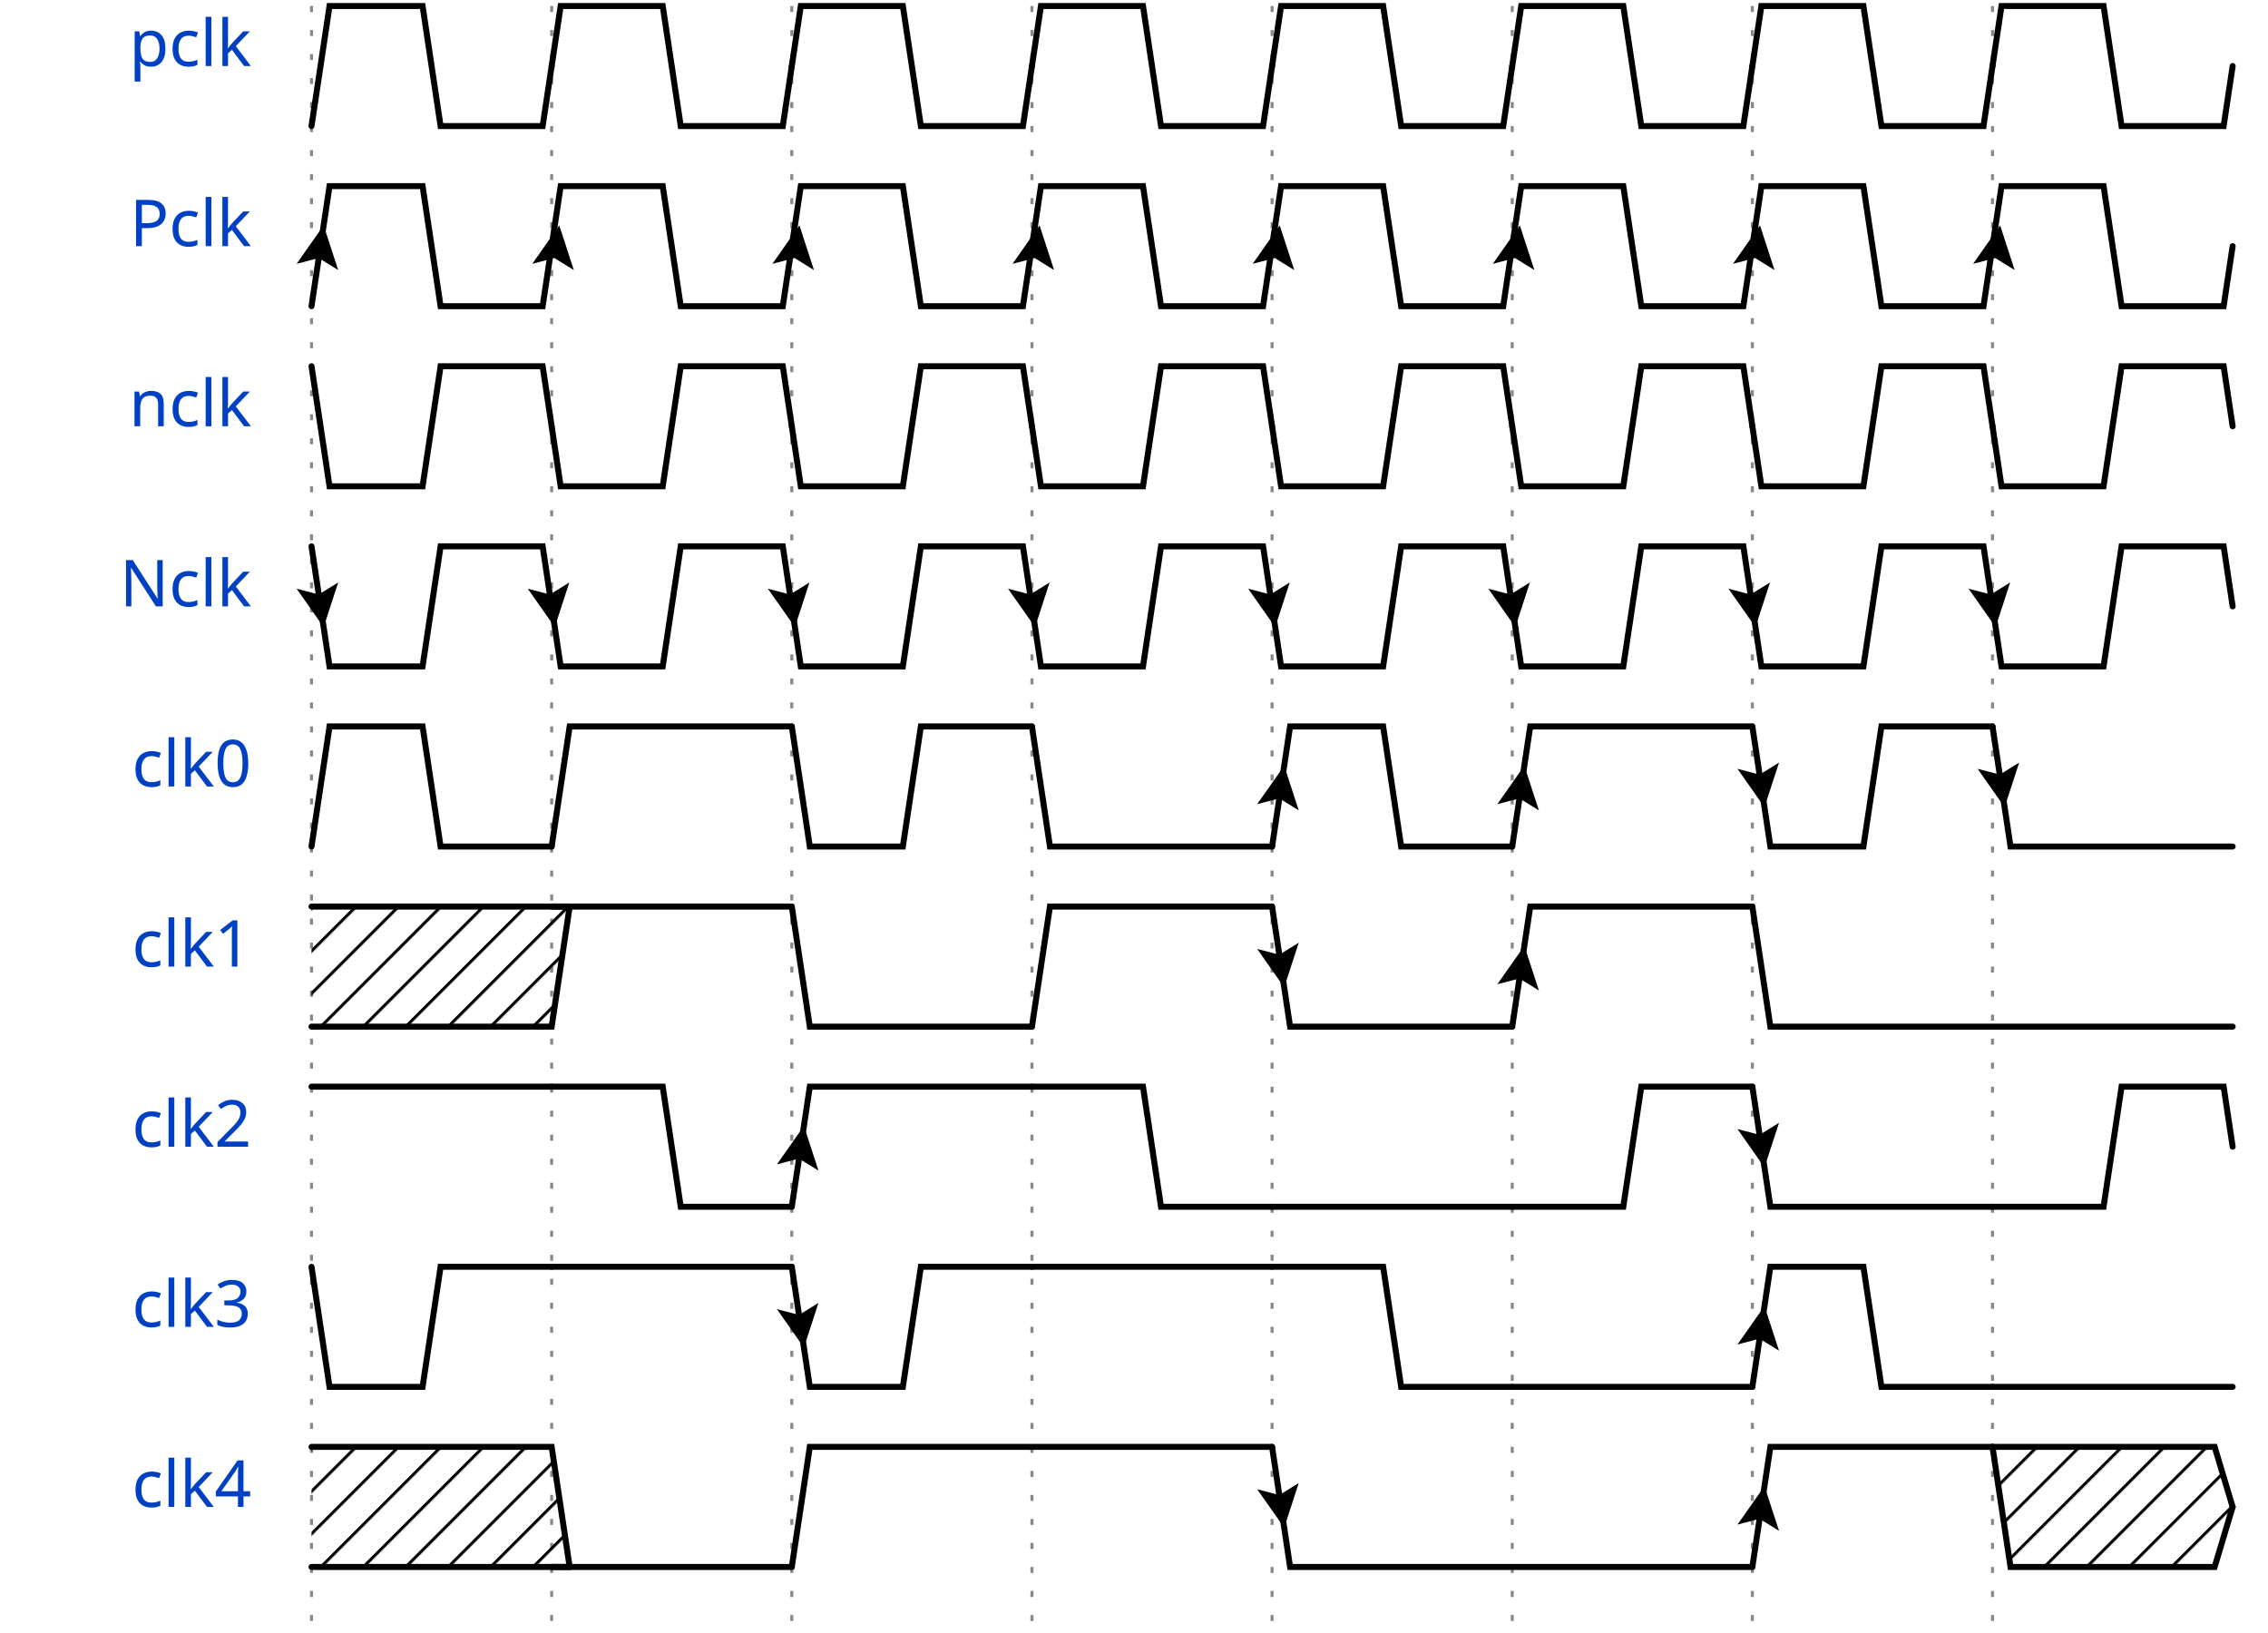
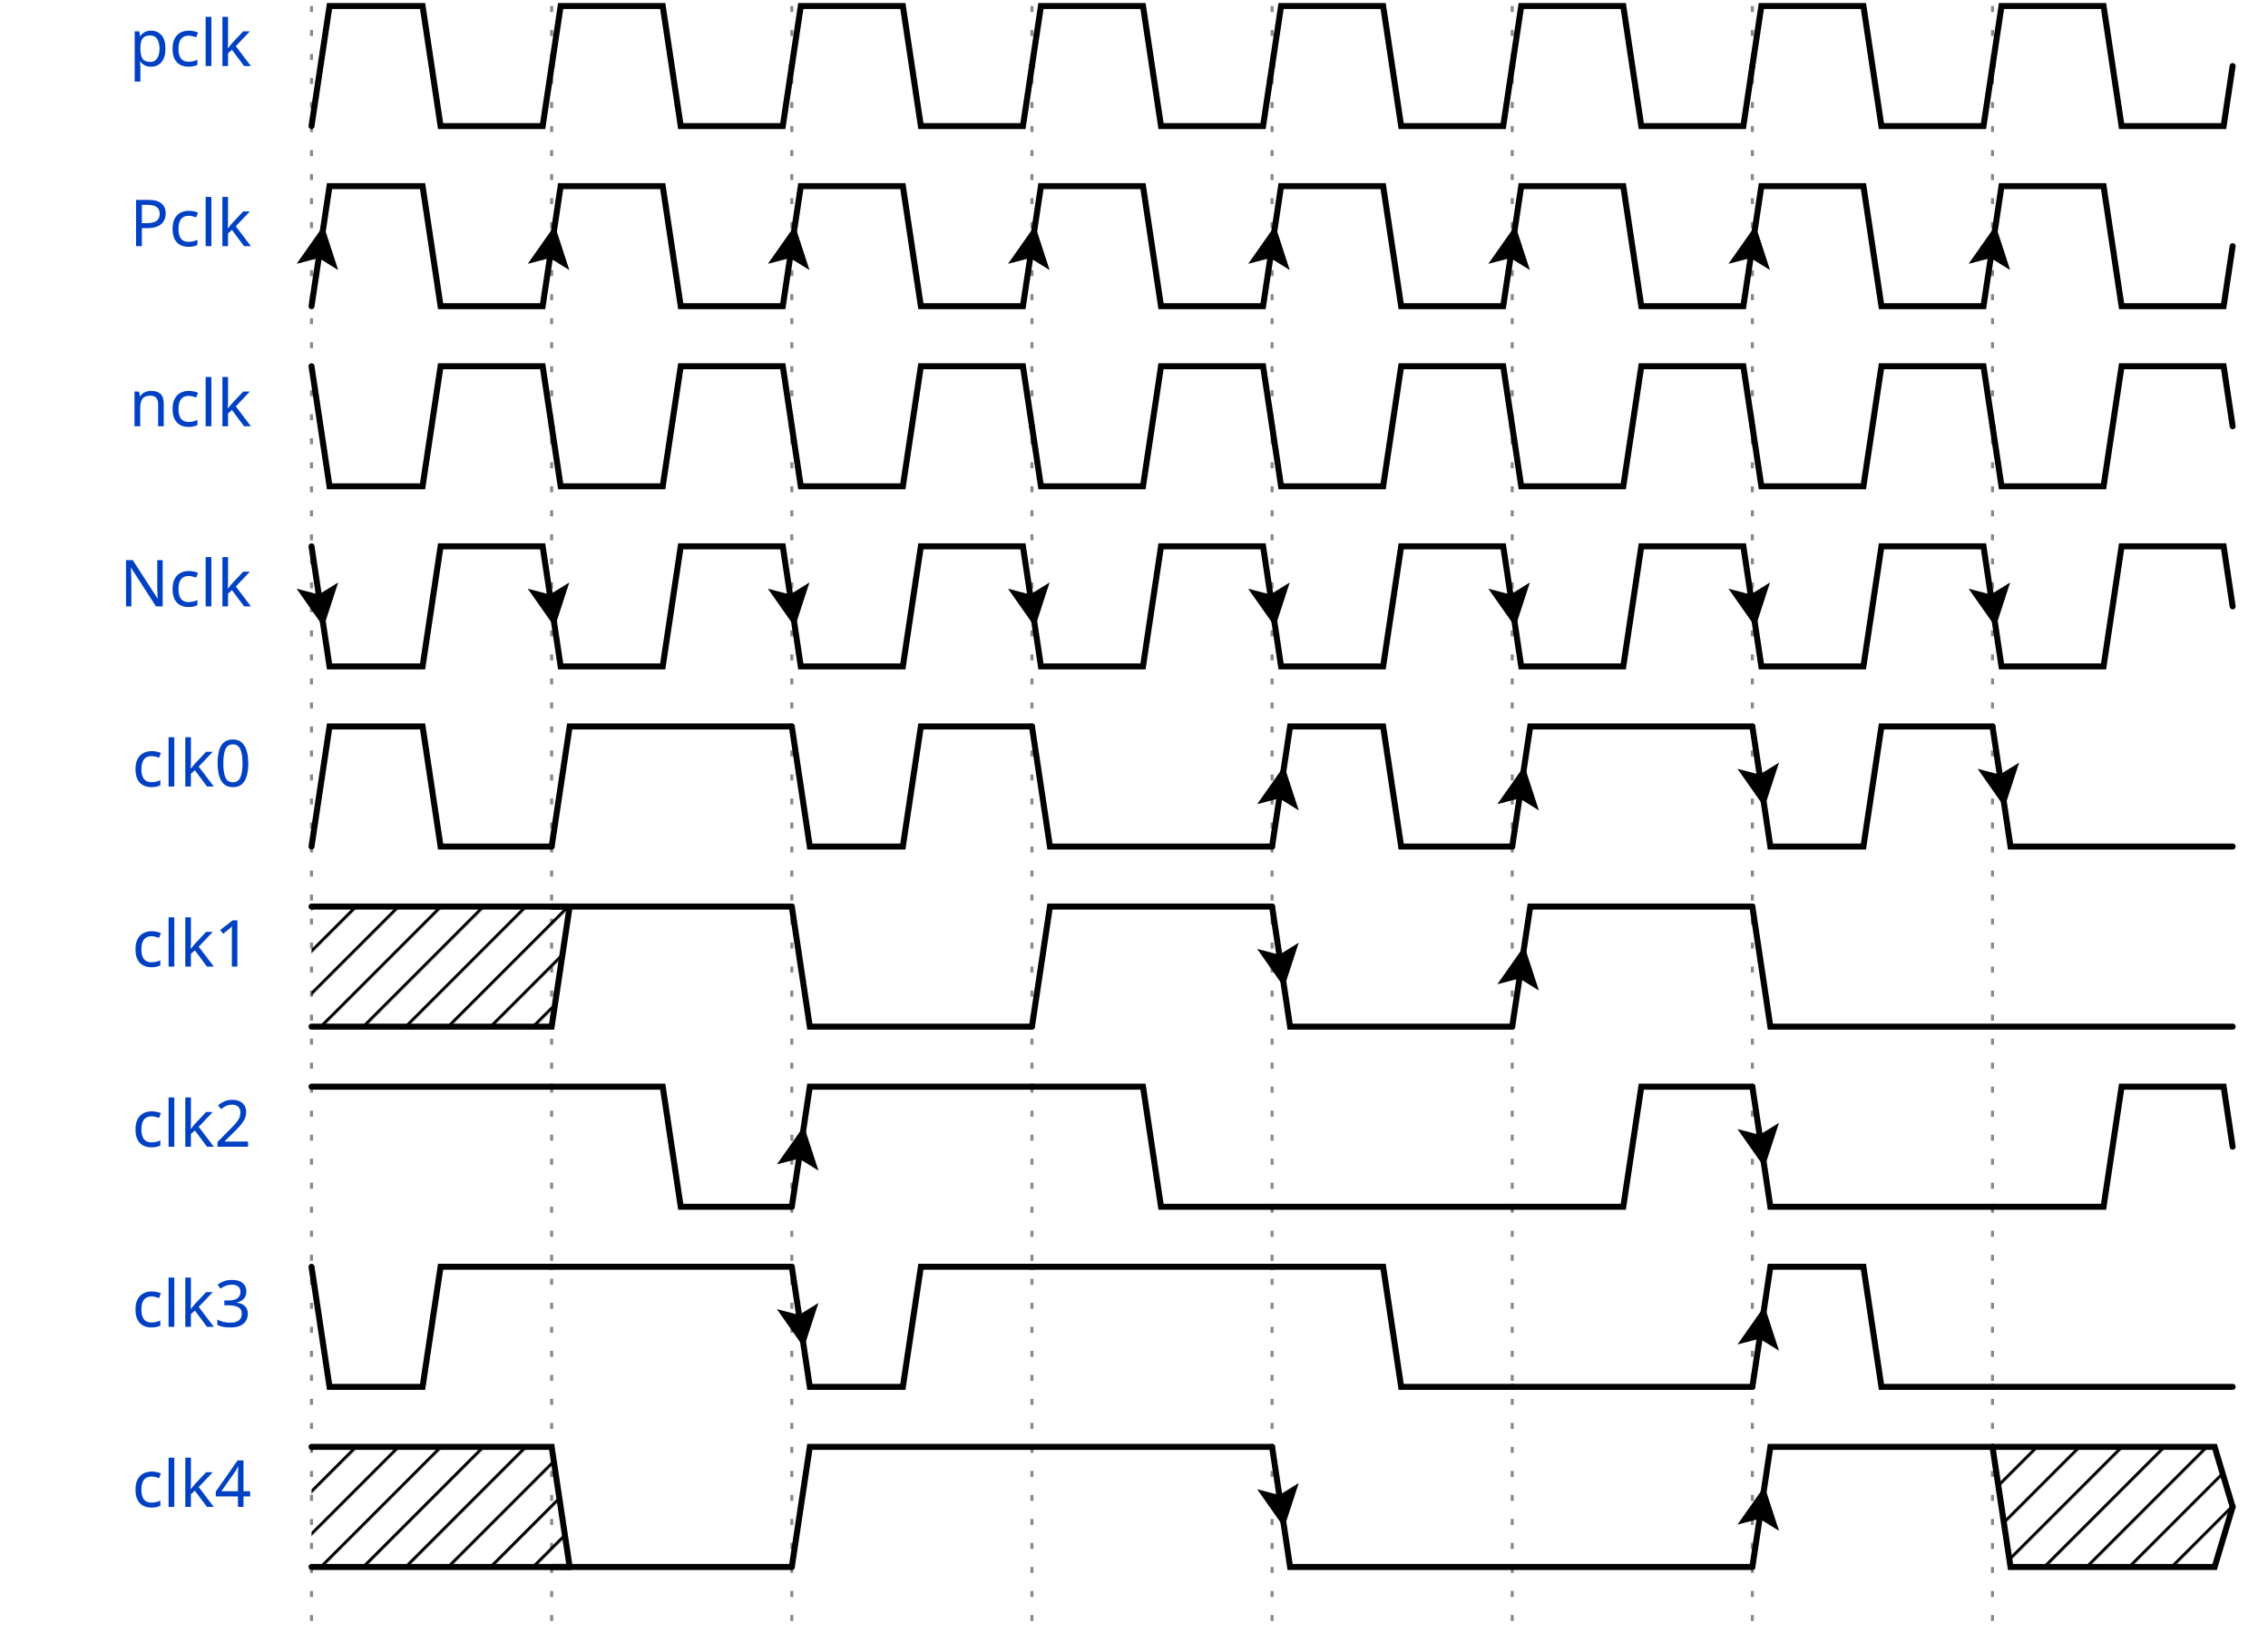
- <svg xmlns="http://www.w3.org/2000/svg" width="375" height="270.0" viewBox="-1 -1 376 272.0" overflow="hidden">
+ <svg xmlns="http://www.w3.org/2000/svg" width="375" height="270.0" viewBox="-1 -1 376 272.0">
  <style>
.title {fill: rgba(0, 65, 196, 255);font-weight: 500;font-size: 0.900em;font-family: fira mono;text-align: right;}
.text {fill: rgba(0, 0, 0, 255);font-size: 0.900em;font-style: normal;font-variant: normal;font-weight: 500;font-stretch: normal;text-align: center;font-family: fira mono;}
.attr {fill: rgba(0, 0, 0, 255);font-size: 9.000px;font-style: normal;font-variant: normal;font-weight: 200;font-stretch: normal;text-align: center;font-family: fira mono;}
.path {fill: none;stroke: rgba(0, 0, 0, 255);stroke-width: 1;stroke-linecap: round;stroke-linejoin: miter;stroke-miterlimit: 4;stroke-dasharray: none;}
.stripe {fill: none;stroke: rgba(0, 0, 0, 255);stroke-width: 0.5;stroke-linecap: round;stroke-linejoin: miter;stroke-miterlimit: 4;stroke-dasharray: none;}
.data {fill: rgba(0, 0, 0, 255);font-size: 0.500em;font-style: normal;font-variant: normal;font-weight: 500;font-stretch: normal;text-align: center;font-family: fira mono;text-anchor: middle;dominant-baseline: middle;alignment-baseline: central;}
.arrow {fill: rgba(0, 0, 0, 255);stroke: none;}
.hide {fill: rgba(255, 255, 255, 255);stroke: rgba(255, 255, 255, 255);stroke-width: 2;}
.hash {fill: url(#diagonalHatch);}
.s2-polygon {fill: rgba(0, 0, 0, 0);stroke: none;}
.s3-polygon {fill: rgba(255, 255, 176, 255);stroke: none;}
.s4-polygon {fill: rgba(255, 224, 185, 255);stroke: none;}
.s5-polygon {fill: rgba(185, 224, 255, 255);stroke: none;}
.tick {stroke: rgba(136, 136, 136, 255);stroke-width: 0.5;stroke-dasharray: 1, 3;}
.edge {fill: none;stroke: rgba(0, 0, 255, 255);stroke-width: 1;}
.edge-arrow {fill: rgba(0, 0, 255, 255);stroke: none;overflow: visible;}
.edge-text {font-family: fira mono;font-size: 0.625em;fill: rgba(0, 0, 0, 255);filter: #solid;transform: translate(0, 2.5px);}
.edge-background {fill: rgba(255, 255, 255, 255);stroke: rgba(255, 255, 255, 255);stroke-width: 2;}
.border {stroke-width: 1.25;stroke: rgba(0, 0, 0, 255);}
.h1 {fill: rgba(0, 0, 0, 255);font-size: 18.310px;font-weight: bold;font-family: fira mono;text-align: left;}
.h2 {fill: rgba(0, 0, 0, 255);font-size: 14.650px;font-weight: bold;font-family: fira mono;text-align: left;}
.h3 {fill: rgba(0, 0, 0, 255);font-size: 11.720px;font-weight: bold;font-family: fira mono;text-align: left;}
.h4 {fill: rgba(0, 0, 0, 255);font-size: 9.380px;font-weight: bold;font-family: fira mono;text-align: left;}
.h5 {fill: rgba(0, 0, 0, 255);font-size: 7.500px;font-weight: bold;font-family: fira mono;text-align: left;}
.h6 {fill: rgba(0, 0, 0, 255);font-size: 6.000px;font-weight: bold;font-family: fira mono;text-align: left;}</style>
  <defs>
    <pattern id="diagonalHatch" width="5" height="5" patternTransform="rotate(45 0 0)" patternUnits="userSpaceOnUse">
      <line x1="0" y1="0" x2="0" y2="5" style="stroke:black; stroke-width:1" />
    </pattern>
    <marker id="arrow" viewBox="0 0 10 10" refX="10" refY="5" markerWidth="7" markerHeight="7" markerUnits="userSpaceOnUse" orient="auto-start-reverse" style="fill:#00F;">
      <path d="M 0 0 L 10 5 L 0 10 z" />
    </marker>
    <filter x="0" y="0" width="1" height="1" id="solid">
      <feFlood flood-color="white" />
      <feComposite in="SourceGraphic" />
    </filter>
  </defs>
  <g id="a">
    <g id="ticks_4" transform="translate(50, 0)">
      <path d="M0,0 L0,270.0" class="tick" style="fill: none;" />
      <path d="M40,0 L40,270.0" class="tick" style="fill: none;" />
      <path d="M80,0 L80,270.0" class="tick" style="fill: none;" />
      <path d="M120,0 L120,270.0" class="tick" style="fill: none;" />
      <path d="M160,0 L160,270.0" class="tick" style="fill: none;" />
      <path d="M200,0 L200,270.0" class="tick" style="fill: none;" />
      <path d="M240,0 L240,270.0" class="tick" style="fill: none;" />
      <path d="M280,0 L280,270.0" class="tick" style="fill: none;" />
    </g>
    <g id="pclk" transform="translate(50, 0)">
-       <text x="-10" y="10.0" text-anchor="end" xml:space="preserve" class="title" style="fill: rgba(0, 65, 196, 255);font-weight: 500;font-size: 0.900em;font-family: fira mono;text-align: right;color: rgba(0, 65, 196, 255);">pclk</text>
+       <text x="-10" y="10.0" text-anchor="end" xml:space="preserve" class="title" style="stroke: none;">pclk</text>
      <g data-symbol="BRICKS.pclk" transform="translate(0, 0)" class="s2">
        <path d="M0,20 L3.0,0 L18.5,0 L21.5,20 L38.5,20 L40,10.0" class="path" style="fill: none;" />
      </g>
      <g data-symbol="BRICKS.pclk" transform="translate(40, 0)" class="s2">
        <path d="M0,10.0 L1.5,0 L18.5,0 L21.5,20 L38.5,20 L40,10.0" class="path" style="fill: none;" />
      </g>
      <g data-symbol="BRICKS.pclk" transform="translate(80, 0)" class="s2">
        <path d="M0,10.0 L1.5,0 L18.5,0 L21.5,20 L38.5,20 L40,10.0" class="path" style="fill: none;" />
      </g>
      <g data-symbol="BRICKS.pclk" transform="translate(120, 0)" class="s2">
        <path d="M0,10.0 L1.5,0 L18.5,0 L21.5,20 L38.5,20 L40,10.0" class="path" style="fill: none;" />
      </g>
      <g data-symbol="BRICKS.pclk" transform="translate(160, 0)" class="s2">
        <path d="M0,10.0 L1.5,0 L18.5,0 L21.5,20 L38.5,20 L40,10.0" class="path" style="fill: none;" />
      </g>
      <g data-symbol="BRICKS.pclk" transform="translate(200, 0)" class="s2">
        <path d="M0,10.0 L1.5,0 L18.5,0 L21.5,20 L38.5,20 L40,10.0" class="path" style="fill: none;" />
      </g>
      <g data-symbol="BRICKS.pclk" transform="translate(240, 0)" class="s2">
        <path d="M0,10.0 L1.5,0 L18.5,0 L21.5,20 L38.5,20 L40,10.0" class="path" style="fill: none;" />
      </g>
      <g data-symbol="BRICKS.pclk" transform="translate(280, 0)" class="s2">
        <path d="M0,10.0 L1.5,0 L18.5,0 L21.5,20 L38.5,20 L40,10.0" class="path" style="fill: none;" />
      </g>
    </g>
    <g id="Pclk" transform="translate(50, 30.0)">
-       <text x="-10" y="10.0" text-anchor="end" xml:space="preserve" class="title" style="fill: rgba(0, 65, 196, 255);font-weight: 500;font-size: 0.900em;font-family: fira mono;text-align: right;color: rgba(0, 65, 196, 255);">Pclk</text>
+       <text x="-10" y="10.0" text-anchor="end" xml:space="preserve" class="title" style="stroke: none;">Pclk</text>
      <g data-symbol="BRICKS.Pclk" transform="translate(0, 0)" class="s2">
        <path d="M0,20 L3.0,0 L18.5,0 L21.5,20 L38.5,20 L40,10.0" class="path" style="fill: none;" />
-         <path d="M-3.5 -3.5 L0 3.5 L3.5 -3.5 L0 -2 L-3.5 -3.5" transform="translate(1.5, 10.0) rotate(-171.4692, 0, 0)" class="arrow" />
+         <path d="M-3.5 -3.5 L0 3.5 L3.5 -3.5 L0 -2 L-3.5 -3.5" transform="translate(1.5, 10.0) rotate(-171.4692, 0, 0)" class="arrow" style="" />
      </g>
      <g data-symbol="BRICKS.Pclk" transform="translate(40, 0)" class="s2">
        <path d="M0,10.0 L1.5,0 L18.5,0 L21.5,20 L38.5,20 L40,10.0" class="path" style="fill: none;" />
-         <path d="M-3.5 -3.5 L0 3.5 L3.5 -3.5 L0 -2 L-3.5 -3.5" transform="translate(0.75, 10.0) rotate(-171.4692, 0, 0)" class="arrow" />
+         <path d="M-3.5 -3.5 L0 3.5 L3.5 -3.5 L0 -2 L-3.5 -3.5" transform="translate(0.0, 10.0) rotate(-171.4692, 0, 0)" class="arrow" style="" />
      </g>
      <g data-symbol="BRICKS.Pclk" transform="translate(80, 0)" class="s2">
        <path d="M0,10.0 L1.5,0 L18.5,0 L21.5,20 L38.5,20 L40,10.0" class="path" style="fill: none;" />
-         <path d="M-3.5 -3.5 L0 3.5 L3.5 -3.5 L0 -2 L-3.5 -3.5" transform="translate(0.75, 10.0) rotate(-171.4692, 0, 0)" class="arrow" />
+         <path d="M-3.5 -3.5 L0 3.5 L3.5 -3.5 L0 -2 L-3.5 -3.5" transform="translate(0.0, 10.0) rotate(-171.4692, 0, 0)" class="arrow" style="" />
      </g>
      <g data-symbol="BRICKS.Pclk" transform="translate(120, 0)" class="s2">
        <path d="M0,10.0 L1.5,0 L18.5,0 L21.5,20 L38.5,20 L40,10.0" class="path" style="fill: none;" />
-         <path d="M-3.5 -3.5 L0 3.5 L3.5 -3.5 L0 -2 L-3.5 -3.5" transform="translate(0.75, 10.0) rotate(-171.4692, 0, 0)" class="arrow" />
+         <path d="M-3.5 -3.5 L0 3.5 L3.5 -3.5 L0 -2 L-3.5 -3.5" transform="translate(0.0, 10.0) rotate(-171.4692, 0, 0)" class="arrow" style="" />
      </g>
      <g data-symbol="BRICKS.Pclk" transform="translate(160, 0)" class="s2">
        <path d="M0,10.0 L1.5,0 L18.5,0 L21.5,20 L38.5,20 L40,10.0" class="path" style="fill: none;" />
-         <path d="M-3.5 -3.5 L0 3.5 L3.5 -3.5 L0 -2 L-3.5 -3.5" transform="translate(0.75, 10.0) rotate(-171.4692, 0, 0)" class="arrow" />
+         <path d="M-3.5 -3.5 L0 3.5 L3.5 -3.5 L0 -2 L-3.5 -3.5" transform="translate(0.0, 10.0) rotate(-171.4692, 0, 0)" class="arrow" style="" />
      </g>
      <g data-symbol="BRICKS.Pclk" transform="translate(200, 0)" class="s2">
        <path d="M0,10.0 L1.5,0 L18.5,0 L21.5,20 L38.5,20 L40,10.0" class="path" style="fill: none;" />
-         <path d="M-3.5 -3.5 L0 3.5 L3.5 -3.5 L0 -2 L-3.5 -3.5" transform="translate(0.75, 10.0) rotate(-171.4692, 0, 0)" class="arrow" />
+         <path d="M-3.5 -3.5 L0 3.5 L3.5 -3.5 L0 -2 L-3.5 -3.5" transform="translate(0.0, 10.0) rotate(-171.4692, 0, 0)" class="arrow" style="" />
      </g>
      <g data-symbol="BRICKS.Pclk" transform="translate(240, 0)" class="s2">
        <path d="M0,10.0 L1.5,0 L18.5,0 L21.5,20 L38.5,20 L40,10.0" class="path" style="fill: none;" />
-         <path d="M-3.5 -3.5 L0 3.5 L3.5 -3.5 L0 -2 L-3.5 -3.5" transform="translate(0.75, 10.0) rotate(-171.4692, 0, 0)" class="arrow" />
+         <path d="M-3.5 -3.5 L0 3.5 L3.5 -3.5 L0 -2 L-3.5 -3.5" transform="translate(0.0, 10.0) rotate(-171.4692, 0, 0)" class="arrow" style="" />
      </g>
      <g data-symbol="BRICKS.Pclk" transform="translate(280, 0)" class="s2">
        <path d="M0,10.0 L1.5,0 L18.5,0 L21.5,20 L38.5,20 L40,10.0" class="path" style="fill: none;" />
-         <path d="M-3.5 -3.5 L0 3.5 L3.5 -3.5 L0 -2 L-3.5 -3.5" transform="translate(0.75, 10.0) rotate(-171.4692, 0, 0)" class="arrow" />
+         <path d="M-3.5 -3.5 L0 3.5 L3.5 -3.5 L0 -2 L-3.5 -3.5" transform="translate(0.0, 10.0) rotate(-171.4692, 0, 0)" class="arrow" style="" />
      </g>
    </g>
    <g id="nclk" transform="translate(50, 60.0)">
-       <text x="-10" y="10.0" text-anchor="end" xml:space="preserve" class="title" style="fill: rgba(0, 65, 196, 255);font-weight: 500;font-size: 0.900em;font-family: fira mono;text-align: right;color: rgba(0, 65, 196, 255);">nclk</text>
+       <text x="-10" y="10.0" text-anchor="end" xml:space="preserve" class="title" style="stroke: none;">nclk</text>
      <g data-symbol="BRICKS.nclk" transform="translate(0, 0)" class="s2">
        <path d="M0,0 L3.0,20 L18.5,20 L21.5,0 L38.5,0 L40,10.0" class="path" style="fill: none;" />
      </g>
      <g data-symbol="BRICKS.nclk" transform="translate(40, 0)" class="s2">
        <path d="M0,10.0 L1.5,20 L18.5,20 L21.5,0 L38.5,0 L40,10.0" class="path" style="fill: none;" />
      </g>
      <g data-symbol="BRICKS.nclk" transform="translate(80, 0)" class="s2">
        <path d="M0,10.0 L1.5,20 L18.5,20 L21.5,0 L38.5,0 L40,10.0" class="path" style="fill: none;" />
      </g>
      <g data-symbol="BRICKS.nclk" transform="translate(120, 0)" class="s2">
        <path d="M0,10.0 L1.5,20 L18.5,20 L21.5,0 L38.5,0 L40,10.0" class="path" style="fill: none;" />
      </g>
      <g data-symbol="BRICKS.nclk" transform="translate(160, 0)" class="s2">
        <path d="M0,10.0 L1.5,20 L18.5,20 L21.5,0 L38.5,0 L40,10.0" class="path" style="fill: none;" />
      </g>
      <g data-symbol="BRICKS.nclk" transform="translate(200, 0)" class="s2">
        <path d="M0,10.0 L1.5,20 L18.5,20 L21.5,0 L38.5,0 L40,10.0" class="path" style="fill: none;" />
      </g>
      <g data-symbol="BRICKS.nclk" transform="translate(240, 0)" class="s2">
        <path d="M0,10.0 L1.5,20 L18.5,20 L21.5,0 L38.5,0 L40,10.0" class="path" style="fill: none;" />
      </g>
      <g data-symbol="BRICKS.nclk" transform="translate(280, 0)" class="s2">
        <path d="M0,10.0 L1.5,20 L18.5,20 L21.5,0 L38.5,0 L40,10.0" class="path" style="fill: none;" />
      </g>
    </g>
    <g id="Nclk" transform="translate(50, 90.0)">
-       <text x="-10" y="10.0" text-anchor="end" xml:space="preserve" class="title" style="fill: rgba(0, 65, 196, 255);font-weight: 500;font-size: 0.900em;font-family: fira mono;text-align: right;color: rgba(0, 65, 196, 255);">Nclk</text>
+       <text x="-10" y="10.0" text-anchor="end" xml:space="preserve" class="title" style="stroke: none;">Nclk</text>
      <g data-symbol="BRICKS.Nclk" transform="translate(0, 0)" class="s2">
        <path d="M0,0 L3.0,20 L18.5,20 L21.5,0 L38.5,0 L40,10.0" class="path" style="fill: none;" />
-         <path d="M-3.5 -3.5 L0 3.5 L3.5 -3.5 L0 -2 L-3.5 -3.5" transform="translate(1.5, 10.0) rotate(-8.530766, 0, 0)" class="arrow" />
+         <path d="M-3.5 -3.5 L0 3.5 L3.5 -3.5 L0 -2 L-3.5 -3.5" transform="translate(1.5, 10.0) rotate(-8.530766, 0, 0)" class="arrow" style="" />
      </g>
      <g data-symbol="BRICKS.Nclk" transform="translate(40, 0)" class="s2">
        <path d="M0,10.0 L1.5,20 L18.5,20 L21.5,0 L38.5,0 L40,10.0" class="path" style="fill: none;" />
-         <path d="M-3.5 -3.5 L0 3.5 L3.5 -3.5 L0 -2 L-3.5 -3.5" transform="translate(0.0, 10.0) rotate(-8.530766, 0, 0)" class="arrow" />
+         <path d="M-3.5 -3.5 L0 3.5 L3.5 -3.5 L0 -2 L-3.5 -3.5" transform="translate(0.0, 10.0) rotate(-8.530766, 0, 0)" class="arrow" style="" />
      </g>
      <g data-symbol="BRICKS.Nclk" transform="translate(80, 0)" class="s2">
        <path d="M0,10.0 L1.5,20 L18.5,20 L21.5,0 L38.5,0 L40,10.0" class="path" style="fill: none;" />
-         <path d="M-3.5 -3.5 L0 3.5 L3.5 -3.5 L0 -2 L-3.5 -3.5" transform="translate(0.0, 10.0) rotate(-8.530766, 0, 0)" class="arrow" />
+         <path d="M-3.5 -3.5 L0 3.5 L3.5 -3.5 L0 -2 L-3.5 -3.5" transform="translate(0.0, 10.0) rotate(-8.530766, 0, 0)" class="arrow" style="" />
      </g>
      <g data-symbol="BRICKS.Nclk" transform="translate(120, 0)" class="s2">
        <path d="M0,10.0 L1.5,20 L18.5,20 L21.5,0 L38.5,0 L40,10.0" class="path" style="fill: none;" />
-         <path d="M-3.5 -3.5 L0 3.5 L3.5 -3.5 L0 -2 L-3.5 -3.5" transform="translate(0.0, 10.0) rotate(-8.530766, 0, 0)" class="arrow" />
+         <path d="M-3.5 -3.5 L0 3.5 L3.5 -3.5 L0 -2 L-3.5 -3.5" transform="translate(0.0, 10.0) rotate(-8.530766, 0, 0)" class="arrow" style="" />
      </g>
      <g data-symbol="BRICKS.Nclk" transform="translate(160, 0)" class="s2">
        <path d="M0,10.0 L1.5,20 L18.5,20 L21.5,0 L38.5,0 L40,10.0" class="path" style="fill: none;" />
-         <path d="M-3.5 -3.5 L0 3.5 L3.5 -3.5 L0 -2 L-3.5 -3.5" transform="translate(0.0, 10.0) rotate(-8.530766, 0, 0)" class="arrow" />
+         <path d="M-3.5 -3.5 L0 3.5 L3.5 -3.5 L0 -2 L-3.5 -3.5" transform="translate(0.0, 10.0) rotate(-8.530766, 0, 0)" class="arrow" style="" />
      </g>
      <g data-symbol="BRICKS.Nclk" transform="translate(200, 0)" class="s2">
        <path d="M0,10.0 L1.5,20 L18.5,20 L21.5,0 L38.5,0 L40,10.0" class="path" style="fill: none;" />
-         <path d="M-3.5 -3.5 L0 3.5 L3.5 -3.5 L0 -2 L-3.5 -3.5" transform="translate(0.0, 10.0) rotate(-8.530766, 0, 0)" class="arrow" />
+         <path d="M-3.5 -3.5 L0 3.5 L3.5 -3.5 L0 -2 L-3.5 -3.5" transform="translate(0.0, 10.0) rotate(-8.530766, 0, 0)" class="arrow" style="" />
      </g>
      <g data-symbol="BRICKS.Nclk" transform="translate(240, 0)" class="s2">
        <path d="M0,10.0 L1.5,20 L18.5,20 L21.5,0 L38.5,0 L40,10.0" class="path" style="fill: none;" />
-         <path d="M-3.5 -3.5 L0 3.5 L3.5 -3.5 L0 -2 L-3.5 -3.5" transform="translate(0.0, 10.0) rotate(-8.530766, 0, 0)" class="arrow" />
+         <path d="M-3.5 -3.5 L0 3.5 L3.5 -3.5 L0 -2 L-3.5 -3.5" transform="translate(0.0, 10.0) rotate(-8.530766, 0, 0)" class="arrow" style="" />
      </g>
      <g data-symbol="BRICKS.Nclk" transform="translate(280, 0)" class="s2">
        <path d="M0,10.0 L1.5,20 L18.5,20 L21.5,0 L38.5,0 L40,10.0" class="path" style="fill: none;" />
-         <path d="M-3.5 -3.5 L0 3.5 L3.5 -3.5 L0 -2 L-3.5 -3.5" transform="translate(0.0, 10.0) rotate(-8.530766, 0, 0)" class="arrow" />
+         <path d="M-3.5 -3.5 L0 3.5 L3.5 -3.5 L0 -2 L-3.5 -3.5" transform="translate(0.0, 10.0) rotate(-8.530766, 0, 0)" class="arrow" style="" />
      </g>
    </g>
    <g id="clk0" transform="translate(50, 120.0)">
-       <text x="-10" y="10.0" text-anchor="end" xml:space="preserve" class="title" style="fill: rgba(0, 65, 196, 255);font-weight: 500;font-size: 0.900em;font-family: fira mono;text-align: right;color: rgba(0, 65, 196, 255);">clk0</text>
+       <text x="-10" y="10.0" text-anchor="end" xml:space="preserve" class="title" style="stroke: none;">clk0</text>
      <g data-symbol="BRICKS.pclk" transform="translate(0, 0)" class="s2">
        <path d="M0,20 L3.0,0 L18.5,0 L21.5,20 L38.5,20 L38.5,20 L40,20" class="path" style="fill: none;" />
      </g>
      <g data-symbol="BRICKS.high" transform="translate(40, 0)" class="s2">
        <path d="M0,20 L3.0,0 L40,0" class="path" style="fill: none;" />
      </g>
      <g data-symbol="BRICKS.nclk" transform="translate(80, 0)" class="s2">
        <path d="M0,0 L3.0,20 L18.5,20 L21.5,0 L38.5,0 L38.5,0 L40,0" class="path" style="fill: none;" />
      </g>
      <g data-symbol="BRICKS.low" transform="translate(120, 0)" class="s2">
        <path d="M0,0 L3.0,20 L40,20" class="path" style="fill: none;" />
      </g>
      <g data-symbol="BRICKS.Pclk" transform="translate(160, 0)" class="s2">
        <path d="M0,20 L3.0,0 L18.5,0 L21.5,20 L38.5,20 L38.5,20 L40,20" class="path" style="fill: none;" />
-         <path d="M-3.5 -3.5 L0 3.5 L3.5 -3.5 L0 -2 L-3.5 -3.5" transform="translate(1.5, 10.0) rotate(-171.4692, 0, 0)" class="arrow" />
+         <path d="M-3.5 -3.5 L0 3.5 L3.5 -3.5 L0 -2 L-3.5 -3.5" transform="translate(1.5, 10.0) rotate(-171.4692, 0, 0)" class="arrow" style="" />
      </g>
      <g data-symbol="BRICKS.High" transform="translate(200, 0)" class="s2">
        <path d="M0,20 L3.0,0 L40,0" class="path" style="fill: none;" />
-         <path d="M-3.5 -3.5 L0 3.5 L3.5 -3.5 L0 -2 L-3.5 -3.5" transform="translate(1.5, 10.0) rotate(-171.4692, 0, 0)" class="arrow" />
+         <path d="M-3.5 -3.5 L0 3.5 L3.5 -3.5 L0 -2 L-3.5 -3.5" transform="translate(1.5, 10.0) rotate(-171.4692, 0, 0)" class="arrow" style="" />
      </g>
      <g data-symbol="BRICKS.Nclk" transform="translate(240, 0)" class="s2">
        <path d="M0,0 L3.0,20 L18.5,20 L21.5,0 L38.5,0 L38.5,0 L40,0" class="path" style="fill: none;" />
-         <path d="M-3.5 -3.5 L0 3.5 L3.5 -3.5 L0 -2 L-3.5 -3.5" transform="translate(1.5, 10.0) rotate(-8.530766, 0, 0)" class="arrow" />
+         <path d="M-3.5 -3.5 L0 3.5 L3.5 -3.5 L0 -2 L-3.5 -3.5" transform="translate(1.5, 10.0) rotate(-8.530766, 0, 0)" class="arrow" style="" />
      </g>
      <g data-symbol="BRICKS.Low" transform="translate(280, 0)" class="s2">
        <path d="M0,0 L3.0,20 L40,20" class="path" style="fill: none;" />
-         <path d="M-3.5 -3.5 L0 3.5 L3.5 -3.5 L0 -2 L-3.5 -3.5" transform="translate(1.5, 10.0) rotate(-8.530766, 0, 0)" class="arrow" />
+         <path d="M-3.5 -3.5 L0 3.5 L3.5 -3.5 L0 -2 L-3.5 -3.5" transform="translate(1.5, 10.0) rotate(-8.530766, 0, 0)" class="arrow" style="" />
      </g>
    </g>
    <g id="clk1" transform="translate(50, 150.0)">
-       <text x="-10" y="10.0" text-anchor="end" xml:space="preserve" class="title" style="fill: rgba(0, 65, 196, 255);font-weight: 500;font-size: 0.900em;font-family: fira mono;text-align: right;color: rgba(0, 65, 196, 255);">clk1</text>
+       <text x="-10" y="10.0" text-anchor="end" xml:space="preserve" class="title" style="stroke: none;">clk1</text>
      <g data-symbol="BRICKS.x" transform="translate(0, 0)" class="s2">
-         <polygon points="0,0 3,0 40,0 43,0 40,20 37,20 3,20 0,20 " class="hash" />
+         <polygon points="0,0 3,0 40,0 43,0 40,20 37,20 3,20 0,20 " class="hash" style="" />
        <path d="M0,0 L3,0 L37,0 L40,0 L43,0" class="path" style="fill: none;" />
        <path d="M0,20 L3,20 L37,20 L40,20 L43,0" class="path" style="fill: none;" />
      </g>
      <g data-symbol="BRICKS.high" transform="translate(40, 0)" class="s2">
        <path d="M0,0 L0.0,0 L40,0" class="path" style="fill: none;" />
      </g>
      <g data-symbol="BRICKS.low" transform="translate(80, 0)" class="s2">
        <path d="M0,0 L3.0,20 L40,20" class="path" style="fill: none;" />
      </g>
      <g data-symbol="BRICKS.high" transform="translate(120, 0)" class="s2">
        <path d="M0,20 L3.0,0 L40,0" class="path" style="fill: none;" />
      </g>
      <g data-symbol="BRICKS.Low" transform="translate(160, 0)" class="s2">
        <path d="M0,0 L3.0,20 L40,20" class="path" style="fill: none;" />
-         <path d="M-3.5 -3.5 L0 3.5 L3.5 -3.5 L0 -2 L-3.5 -3.5" transform="translate(1.5, 10.0) rotate(-8.530766, 0, 0)" class="arrow" />
+         <path d="M-3.5 -3.5 L0 3.5 L3.5 -3.5 L0 -2 L-3.5 -3.5" transform="translate(1.5, 10.0) rotate(-8.530766, 0, 0)" class="arrow" style="" />
      </g>
      <g data-symbol="BRICKS.High" transform="translate(200, 0)" class="s2">
        <path d="M0,20 L3.0,0 L40,0" class="path" style="fill: none;" />
-         <path d="M-3.5 -3.5 L0 3.5 L3.5 -3.5 L0 -2 L-3.5 -3.5" transform="translate(1.5, 10.0) rotate(-171.4692, 0, 0)" class="arrow" />
+         <path d="M-3.5 -3.5 L0 3.5 L3.5 -3.5 L0 -2 L-3.5 -3.5" transform="translate(1.5, 10.0) rotate(-171.4692, 0, 0)" class="arrow" style="" />
      </g>
      <g data-symbol="BRICKS.low" transform="translate(240, 0)" class="s2">
        <path d="M0,0 L3.0,20 L80,20" class="path" style="fill: none;" />
      </g>
    </g>
    <g id="clk2" transform="translate(50, 180.0)">
-       <text x="-10" y="10.0" text-anchor="end" xml:space="preserve" class="title" style="fill: rgba(0, 65, 196, 255);font-weight: 500;font-size: 0.900em;font-family: fira mono;text-align: right;color: rgba(0, 65, 196, 255);">clk2</text>
+       <text x="-10" y="10.0" text-anchor="end" xml:space="preserve" class="title" style="stroke: none;">clk2</text>
      <g data-symbol="BRICKS.high" transform="translate(0, 0)" class="s2">
        <path d="M0,0 L0.0,0 L40,0" class="path" style="fill: none;" />
      </g>
      <g data-symbol="BRICKS.pclk" transform="translate(40, 0)" class="s2">
        <path d="M0,0 L0.0,0 L18.5,0 L21.5,20 L38.5,20 L38.5,20 L40,20" class="path" style="fill: none;" />
      </g>
      <g data-symbol="BRICKS.High" transform="translate(80, 0)" class="s2">
        <path d="M0,20 L3.0,0 L40,0" class="path" style="fill: none;" />
-         <path d="M-3.5 -3.5 L0 3.5 L3.5 -3.5 L0 -2 L-3.5 -3.5" transform="translate(1.5, 10.0) rotate(-171.4692, 0, 0)" class="arrow" />
+         <path d="M-3.5 -3.5 L0 3.5 L3.5 -3.5 L0 -2 L-3.5 -3.5" transform="translate(1.5, 10.0) rotate(-171.4692, 0, 0)" class="arrow" style="" />
      </g>
      <g data-symbol="BRICKS.pclk" transform="translate(120, 0)" class="s2">
        <path d="M0,0 L0.0,0 L18.5,0 L21.5,20 L38.5,20 L38.5,20 L40,20" class="path" style="fill: none;" />
      </g>
      <g data-symbol="BRICKS.low" transform="translate(160, 0)" class="s2">
        <path d="M0,20 L0.0,20 L40,20" class="path" style="fill: none;" />
      </g>
      <g data-symbol="BRICKS.nclk" transform="translate(200, 0)" class="s2">
        <path d="M0,20 L0.0,20 L18.5,20 L21.5,0 L38.5,0 L38.5,0 L40,0" class="path" style="fill: none;" />
      </g>
      <g data-symbol="BRICKS.Low" transform="translate(240, 0)" class="s2">
        <path d="M0,0 L3.0,20 L40,20" class="path" style="fill: none;" />
-         <path d="M-3.5 -3.5 L0 3.5 L3.5 -3.5 L0 -2 L-3.5 -3.5" transform="translate(1.5, 10.0) rotate(-8.530766, 0, 0)" class="arrow" />
+         <path d="M-3.5 -3.5 L0 3.5 L3.5 -3.5 L0 -2 L-3.5 -3.5" transform="translate(1.5, 10.0) rotate(-8.530766, 0, 0)" class="arrow" style="" />
      </g>
      <g data-symbol="BRICKS.nclk" transform="translate(280, 0)" class="s2">
        <path d="M0,20 L0.0,20 L18.5,20 L21.5,0 L38.5,0 L40,10.0" class="path" style="fill: none;" />
      </g>
    </g>
    <g id="clk3" transform="translate(50, 210.0)">
-       <text x="-10" y="10.0" text-anchor="end" xml:space="preserve" class="title" style="fill: rgba(0, 65, 196, 255);font-weight: 500;font-size: 0.900em;font-family: fira mono;text-align: right;color: rgba(0, 65, 196, 255);">clk3</text>
+       <text x="-10" y="10.0" text-anchor="end" xml:space="preserve" class="title" style="stroke: none;">clk3</text>
      <g data-symbol="BRICKS.nclk" transform="translate(0, 0)" class="s2">
        <path d="M0,0 L3.0,20 L18.5,20 L21.5,0 L38.5,0 L38.5,0 L40,0" class="path" style="fill: none;" />
      </g>
      <g data-symbol="BRICKS.high" transform="translate(40, 0)" class="s2">
        <path d="M0,0 L0.0,0 L40,0" class="path" style="fill: none;" />
      </g>
      <g data-symbol="BRICKS.Nclk" transform="translate(80, 0)" class="s2">
        <path d="M0,0 L3.0,20 L18.5,20 L21.5,0 L38.5,0 L38.5,0 L40,0" class="path" style="fill: none;" />
-         <path d="M-3.5 -3.5 L0 3.5 L3.5 -3.5 L0 -2 L-3.5 -3.5" transform="translate(1.5, 10.0) rotate(-8.530766, 0, 0)" class="arrow" />
+         <path d="M-3.5 -3.5 L0 3.5 L3.5 -3.5 L0 -2 L-3.5 -3.5" transform="translate(1.5, 10.0) rotate(-8.530766, 0, 0)" class="arrow" style="" />
      </g>
      <g data-symbol="BRICKS.high" transform="translate(120, 0)" class="s2">
        <path d="M0,0 L0.0,0 L40,0" class="path" style="fill: none;" />
      </g>
      <g data-symbol="BRICKS.pclk" transform="translate(160, 0)" class="s2">
        <path d="M0,0 L0.0,0 L18.5,0 L21.5,20 L38.5,20 L38.5,20 L40,20" class="path" style="fill: none;" />
      </g>
      <g data-symbol="BRICKS.low" transform="translate(200, 0)" class="s2">
        <path d="M0,20 L0.0,20 L40,20" class="path" style="fill: none;" />
      </g>
      <g data-symbol="BRICKS.Pclk" transform="translate(240, 0)" class="s2">
        <path d="M0,20 L3.0,0 L18.5,0 L21.5,20 L38.5,20 L38.5,20 L40,20" class="path" style="fill: none;" />
-         <path d="M-3.5 -3.5 L0 3.5 L3.5 -3.5 L0 -2 L-3.5 -3.5" transform="translate(1.5, 10.0) rotate(-171.4692, 0, 0)" class="arrow" />
+         <path d="M-3.5 -3.5 L0 3.5 L3.5 -3.5 L0 -2 L-3.5 -3.5" transform="translate(1.5, 10.0) rotate(-171.4692, 0, 0)" class="arrow" style="" />
      </g>
      <g data-symbol="BRICKS.low" transform="translate(280, 0)" class="s2">
        <path d="M0,20 L0.0,20 L40,20" class="path" style="fill: none;" />
      </g>
    </g>
    <g id="clk4" transform="translate(50, 240.0)">
-       <text x="-10" y="10.0" text-anchor="end" xml:space="preserve" class="title" style="fill: rgba(0, 65, 196, 255);font-weight: 500;font-size: 0.900em;font-family: fira mono;text-align: right;color: rgba(0, 65, 196, 255);">clk4</text>
+       <text x="-10" y="10.0" text-anchor="end" xml:space="preserve" class="title" style="stroke: none;">clk4</text>
      <g data-symbol="BRICKS.x" transform="translate(0, 0)" class="s2">
-         <polygon points="0,0 3,0 40,0 43,20 40,20 37,20 3,20 0,20 " class="hash" />
+         <polygon points="0,0 3,0 40,0 43,20 40,20 37,20 3,20 0,20 " class="hash" style="" />
        <path d="M0,0 L3,0 L37,0 L40,0 L43,20" class="path" style="fill: none;" />
        <path d="M0,20 L3,20 L37,20 L40,20 L43,20" class="path" style="fill: none;" />
      </g>
      <g data-symbol="BRICKS.low" transform="translate(40, 0)" class="s2">
        <path d="M0,20 L0.0,20 L40,20" class="path" style="fill: none;" />
      </g>
      <g data-symbol="BRICKS.high" transform="translate(80, 0)" class="s2">
        <path d="M0,20 L3.0,0 L80,0" class="path" style="fill: none;" />
      </g>
      <g data-symbol="BRICKS.Low" transform="translate(160, 0)" class="s2">
        <path d="M0,0 L3.0,20 L80,20" class="path" style="fill: none;" />
-         <path d="M-3.5 -3.5 L0 3.5 L3.5 -3.5 L0 -2 L-3.5 -3.5" transform="translate(1.5, 10.0) rotate(-8.530766, 0, 0)" class="arrow" />
+         <path d="M-3.5 -3.5 L0 3.5 L3.5 -3.5 L0 -2 L-3.5 -3.5" transform="translate(1.5, 10.0) rotate(-8.530766, 0, 0)" class="arrow" style="" />
      </g>
      <g data-symbol="BRICKS.High" transform="translate(240, 0)" class="s2">
        <path d="M0,20 L3.0,0 L40,0" class="path" style="fill: none;" />
-         <path d="M-3.5 -3.5 L0 3.5 L3.5 -3.5 L0 -2 L-3.5 -3.5" transform="translate(1.5, 10.0) rotate(-171.4692, 0, 0)" class="arrow" />
+         <path d="M-3.5 -3.5 L0 3.5 L3.5 -3.5 L0 -2 L-3.5 -3.5" transform="translate(1.5, 10.0) rotate(-171.4692, 0, 0)" class="arrow" style="" />
      </g>
      <g data-symbol="BRICKS.x" transform="translate(280, 0)" class="s2">
-         <polygon points="0,0 3,0 37,0 40,10.0 37,20 3,20 0,0 " class="hash" />
+         <polygon points="0,0 3,0 37,0 40,10.0 37,20 3,20 0,0 " class="hash" style="" />
        <path d="M0,0 L3,0 L37,0 L40,10.0" class="path" style="fill: none;" />
        <path d="M0,0 L3,20 L37,20 L40,10.0" class="path" style="fill: none;" />
      </g>
    </g>
  </g>
  <g id="edge" transform="translate(50, 0)">
</g>
</svg>
